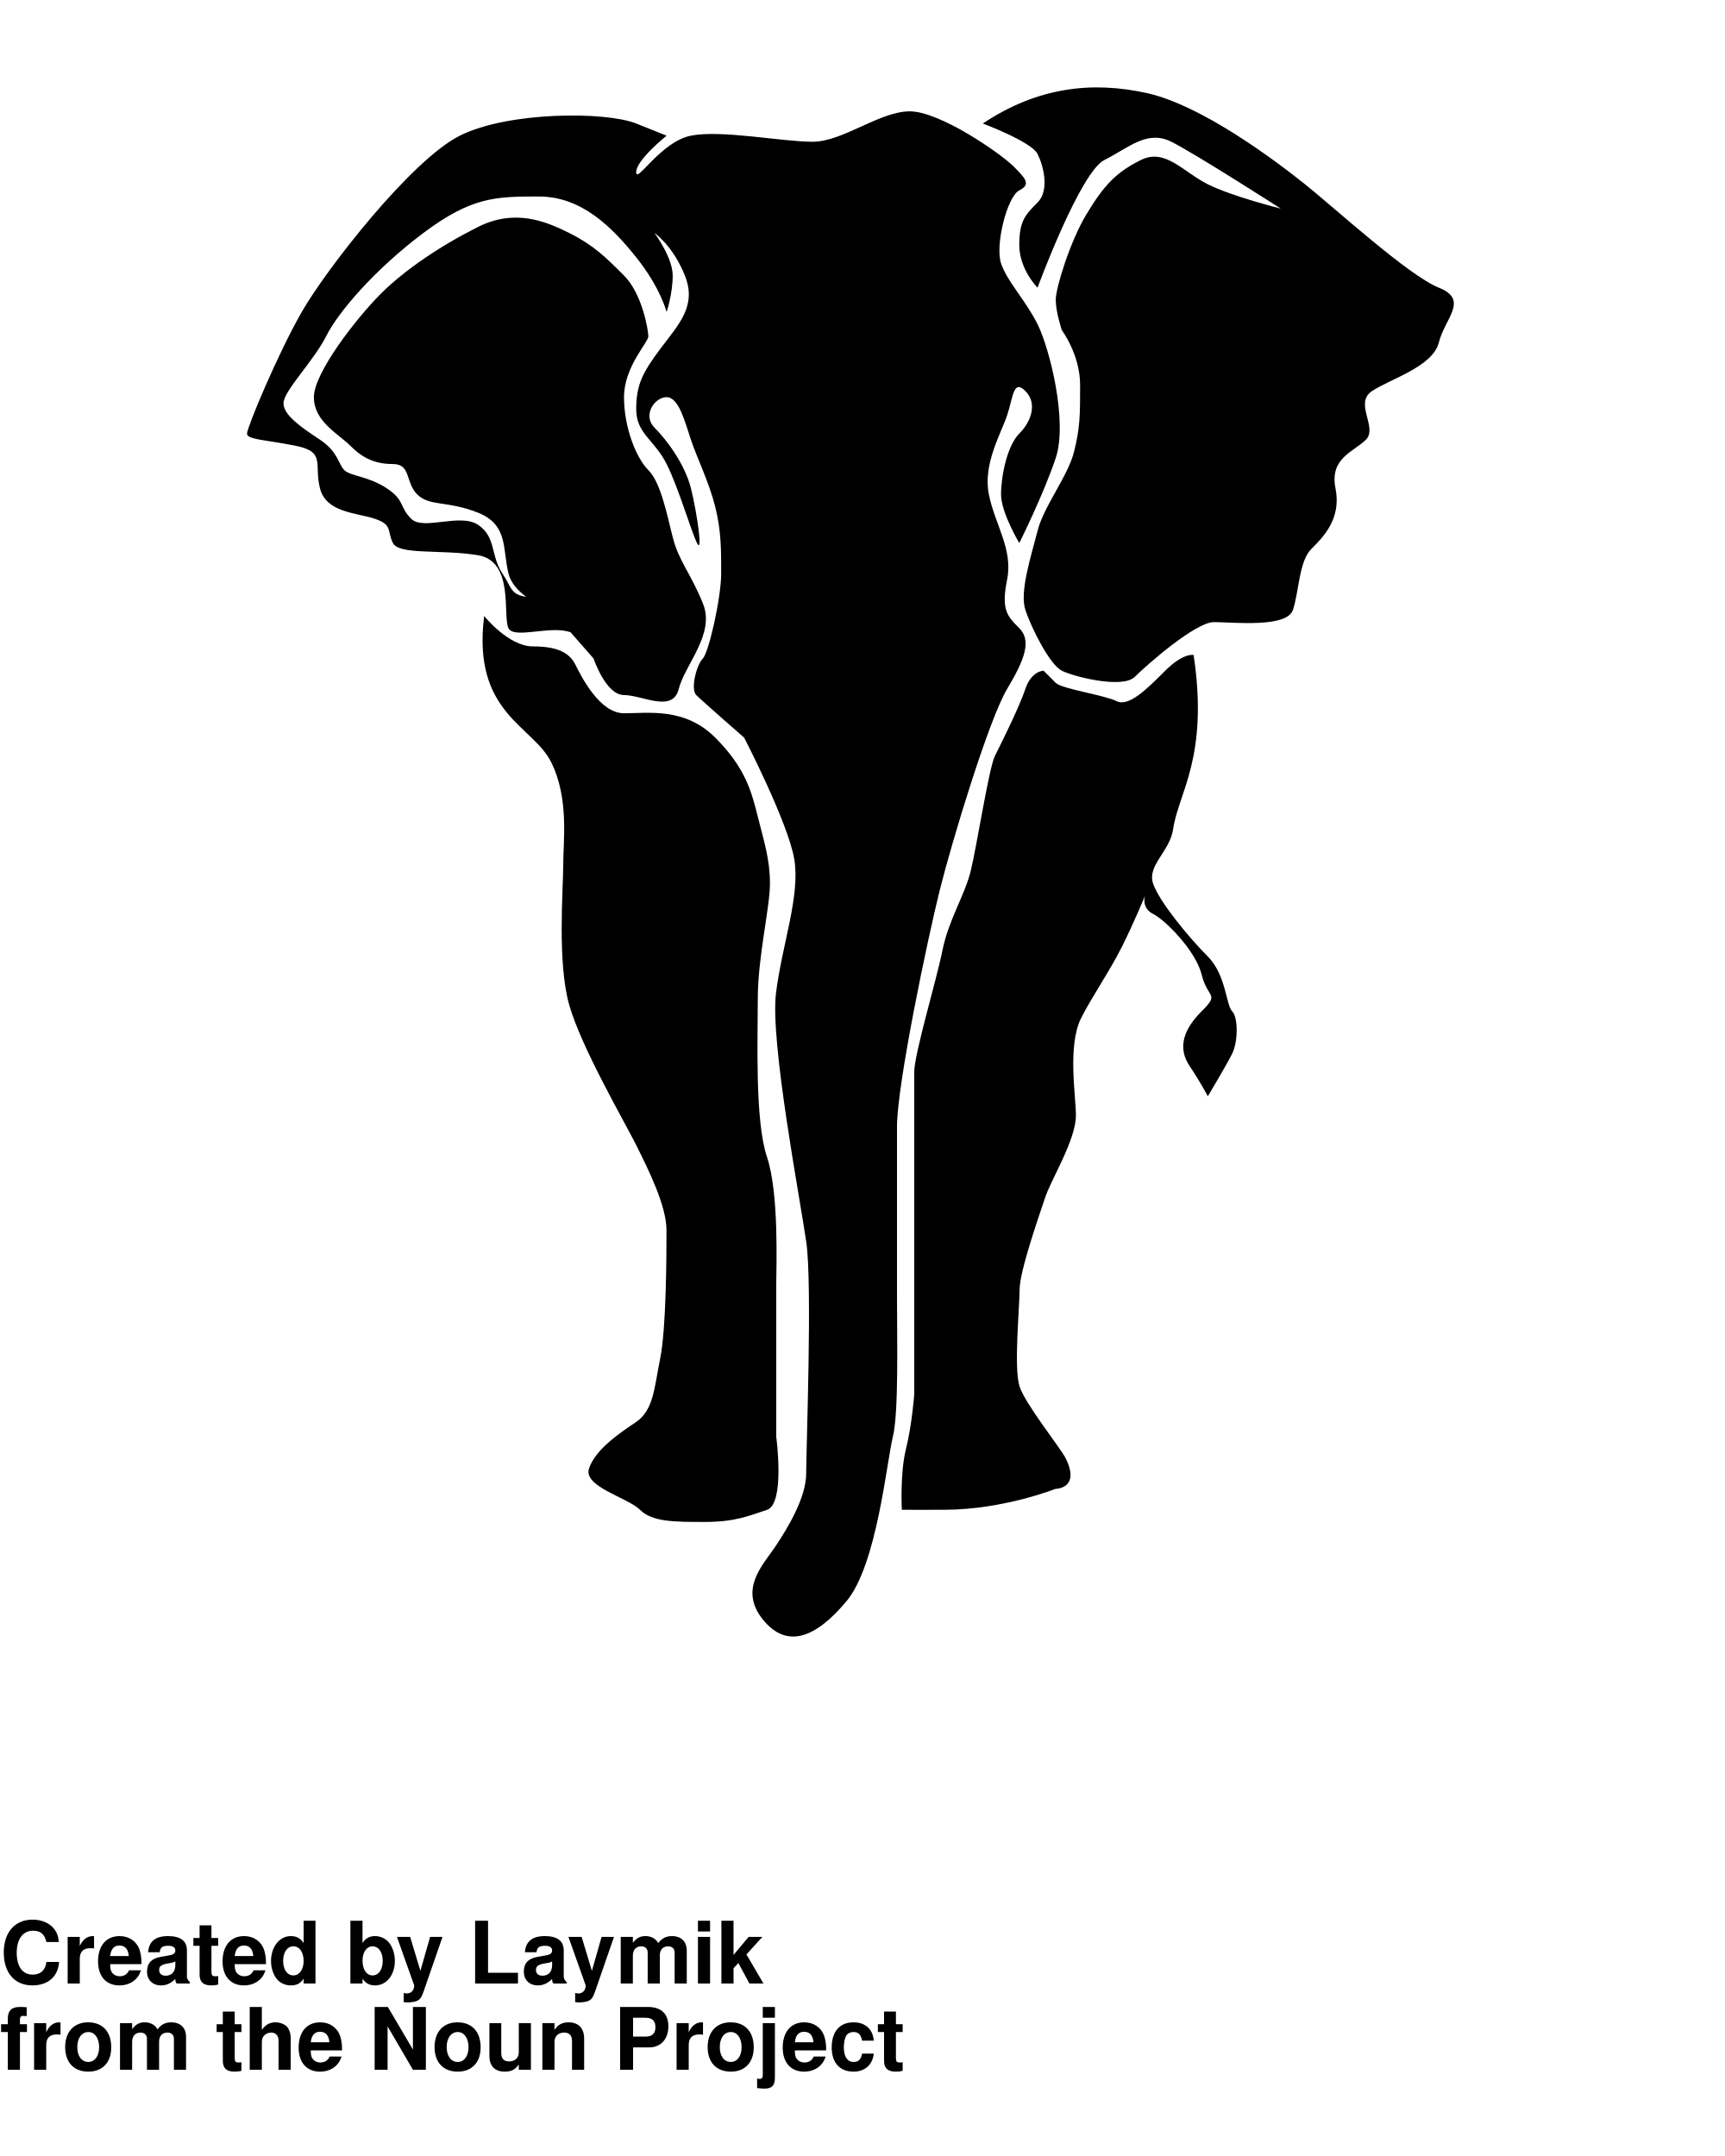
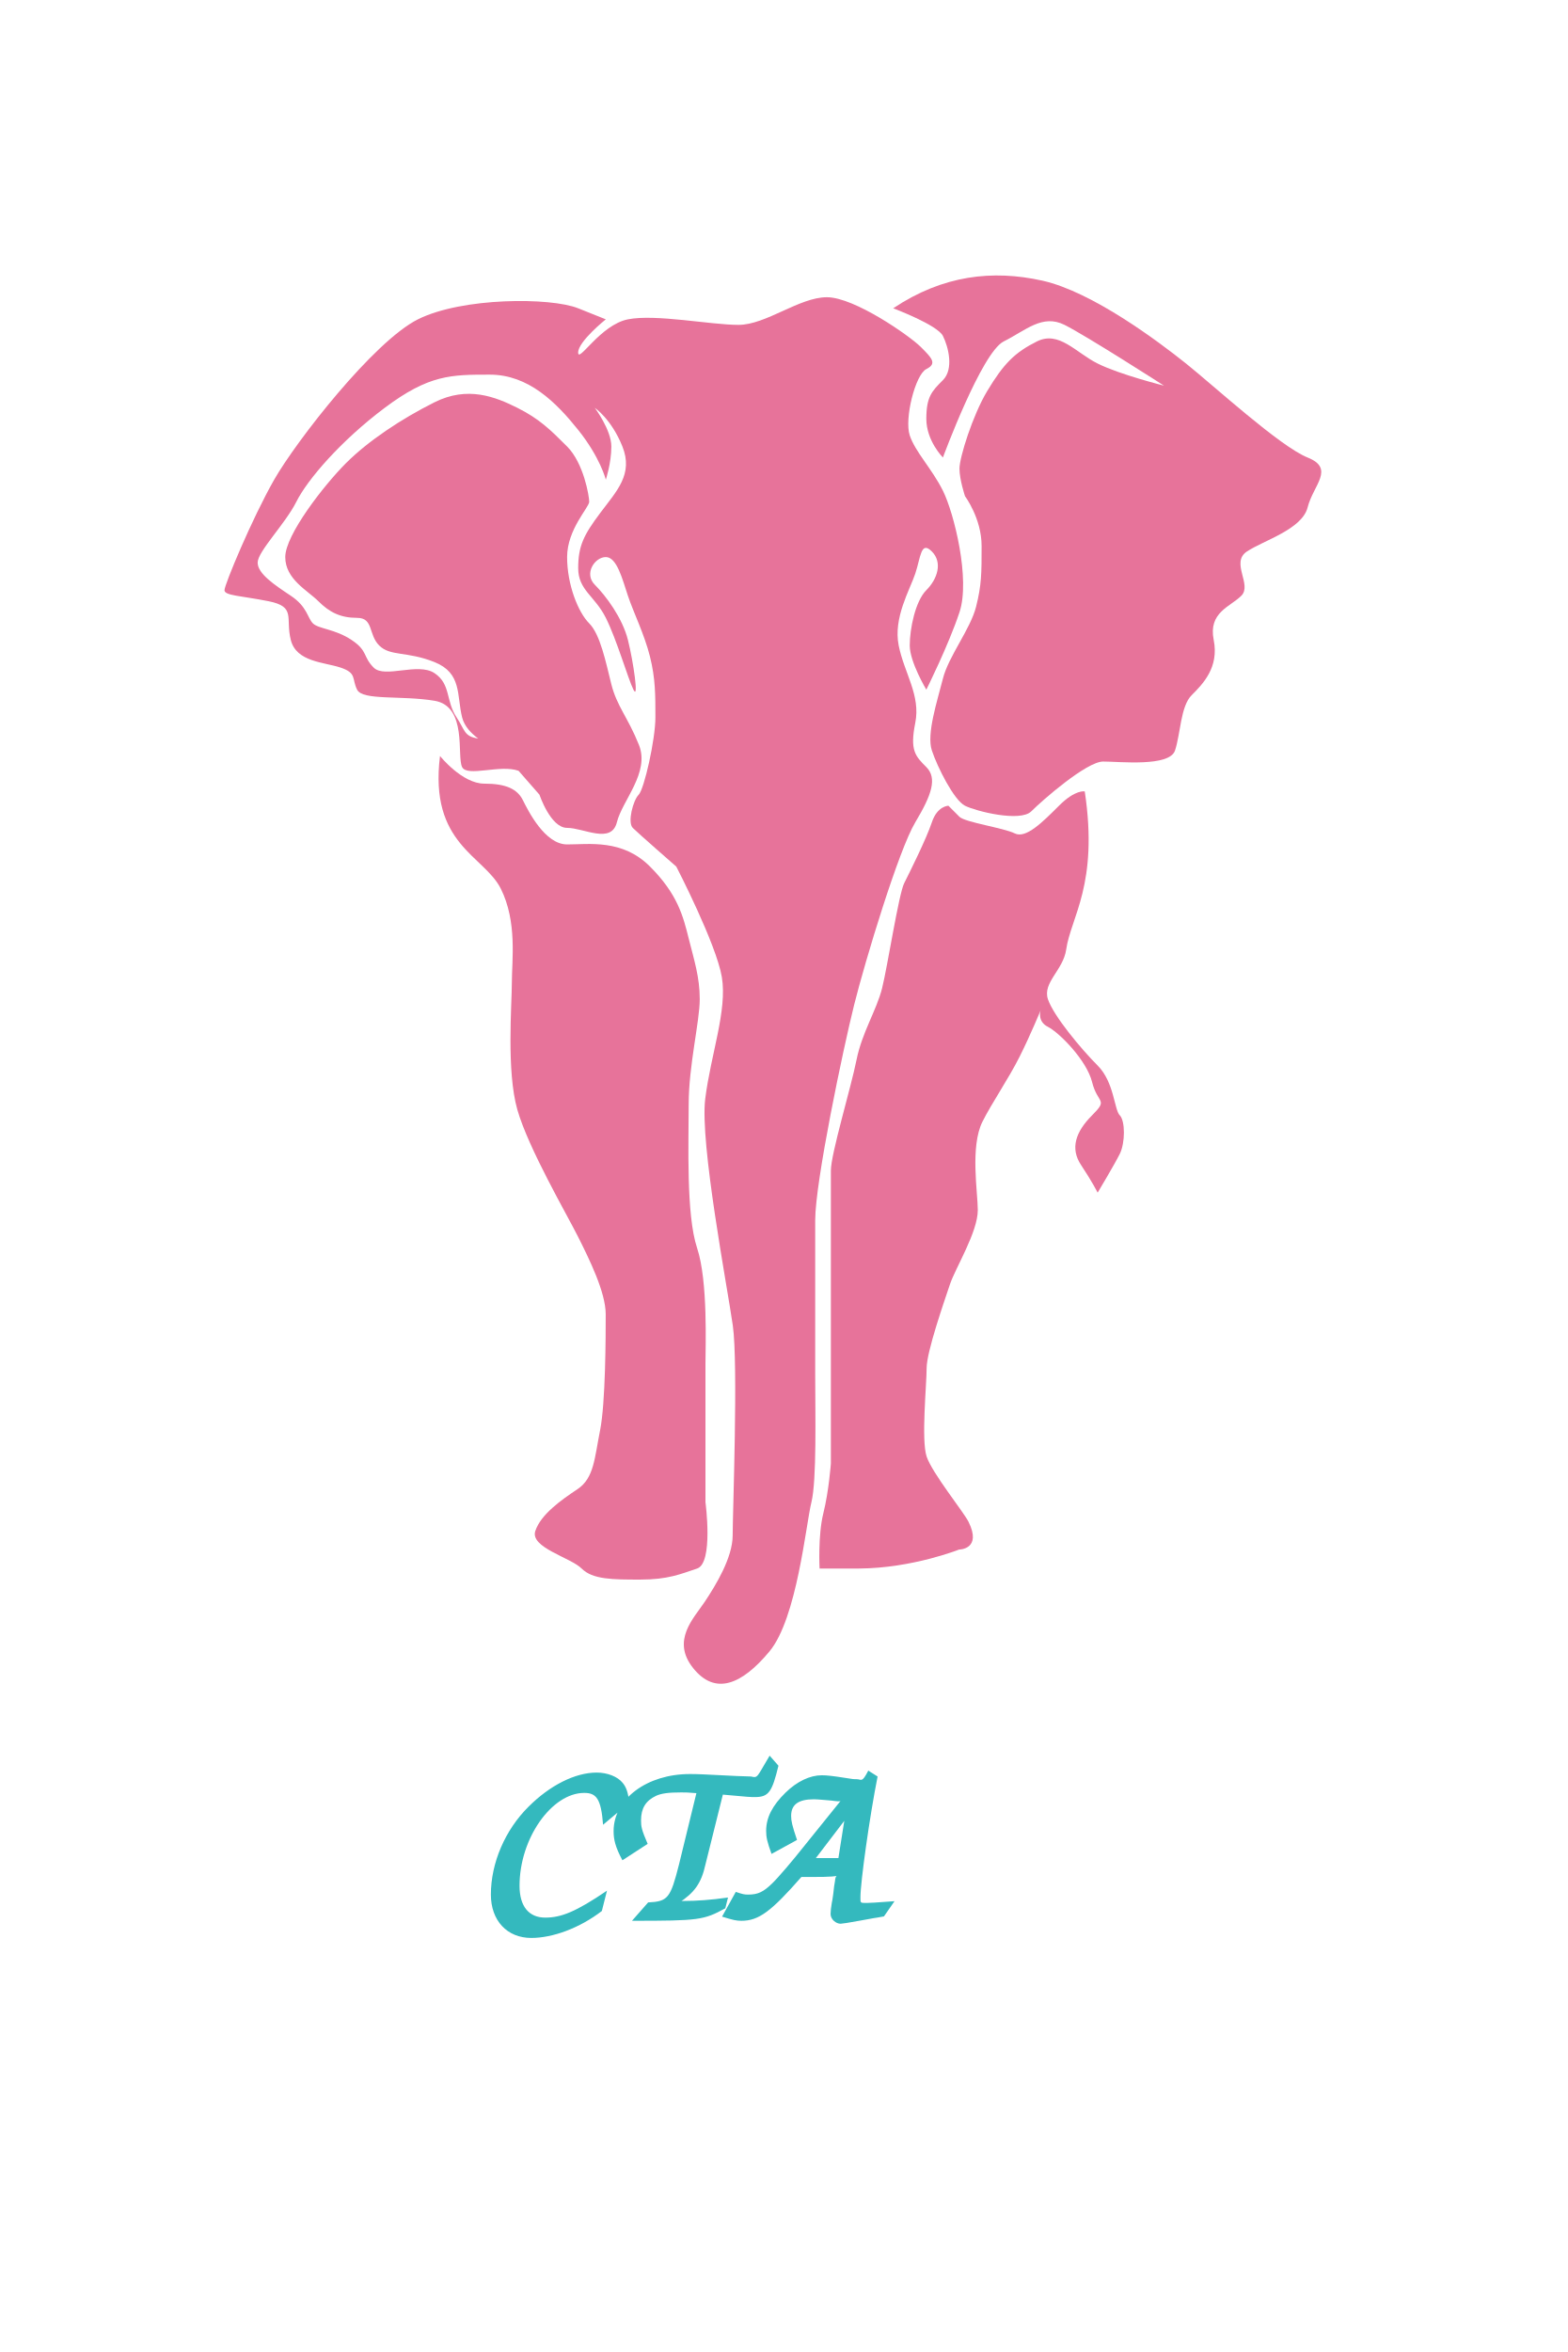
- <svg xmlns="http://www.w3.org/2000/svg" version="1.1" x="0px" y="0px" viewBox="0 0 100 125" enable-background="new 0 0 100 100" xml:space="preserve">
+ <svg xmlns="http://www.w3.org/2000/svg" id="eli" width="100" height="150" version="1.1" x="0px" y="0px" viewBox="0 0 100 125" enable-background="new 0 0 100 100" fill="#e7739a" xml:space="preserve">
  <path d="M56.975,7.161c0,0,2.818,1.058,3.172,1.762c0.353,0.705,0.705,2.115,0,2.82c-0.705,0.705-1.058,1.058-1.058,2.468  c0,1.409,1.058,2.467,1.058,2.467s2.468-6.698,3.878-7.403c1.41-0.705,2.468-1.762,3.878-1.057c1.409,0.705,6.345,3.877,6.345,3.877  s-2.82-0.705-4.23-1.41C68.606,9.98,67.55,8.57,66.14,9.276c-1.41,0.705-2.115,1.41-3.173,3.172  c-0.924,1.542-1.764,4.23-1.764,4.936s0.354,1.763,0.354,1.763s1.058,1.41,1.058,3.172s0,2.468-0.353,3.878  c-0.353,1.41-1.763,3.172-2.115,4.583c-0.354,1.41-1.058,3.525-0.705,4.583c0.352,1.058,1.41,3.173,2.115,3.525  c0.705,0.353,3.525,1.058,4.23,0.353c0.705-0.705,3.524-3.173,4.582-3.173s4.23,0.354,4.583-0.705  c0.353-1.058,0.353-2.82,1.058-3.524c0.705-0.706,1.763-1.763,1.41-3.526c-0.353-1.762,1.059-2.114,1.763-2.82  c0.705-0.705-0.704-2.115,0.353-2.82c1.057-0.705,3.525-1.41,3.877-2.82c0.353-1.41,1.763-2.468,0-3.173s-5.992-4.583-7.755-5.993  c-1.763-1.41-5.993-4.583-9.165-5.288C63.319,4.692,60.146,5.045,56.975,7.161z" />
  <path d="M58.031,28.665c0,1.057,1.058,2.819,1.058,2.819s1.41-2.819,2.114-4.935c0.706-2.115-0.352-6.345-1.057-7.755  c-0.705-1.411-1.762-2.468-2.115-3.526c-0.353-1.057,0.354-3.877,1.058-4.23c0.704-0.352,0.353-0.705-0.353-1.41  c-0.705-0.705-4.23-3.172-5.992-3.172c-1.764,0-3.878,1.763-5.641,1.763c-1.763,0-5.289-0.705-7.05-0.353  c-1.763,0.353-3.173,2.82-3.173,2.115c0-0.705,1.763-2.115,1.763-2.115s0,0-1.763-0.705c-1.762-0.706-7.403-0.706-10.223,0.705  c-2.82,1.411-7.755,7.756-9.166,10.223c-1.409,2.467-3.172,6.698-3.172,7.051c0,0.352,1.058,0.352,2.82,0.705  c1.762,0.353,1.057,1.057,1.41,2.467c0.353,1.411,2.115,1.411,3.173,1.763c1.057,0.352,0.705,0.705,1.057,1.41  c0.353,0.706,2.821,0.354,4.936,0.706s1.41,3.525,1.762,4.23c0.326,0.651,2.444-0.186,3.601,0.237l1.334,1.525  c0,0,0.706,2.115,1.763,2.115s2.82,1.058,3.173-0.353c0.353-1.41,2.114-3.172,1.41-4.935c-0.705-1.763-1.41-2.468-1.763-3.877  c-0.353-1.41-0.705-3.173-1.41-3.878c-0.706-0.705-1.41-2.467-1.41-4.229c0-1.763,1.41-3.173,1.41-3.525s-0.353-2.468-1.41-3.525  c-1.057-1.058-1.763-1.762-3.173-2.467c-1.41-0.705-3.173-1.411-5.288-0.353c-2.115,1.058-4.23,2.467-5.64,3.877  c-1.41,1.411-3.878,4.583-3.878,5.994s1.41,2.115,2.116,2.82c0.706,0.705,1.41,1.057,2.467,1.057c1.058,0,0.705,1.058,1.41,1.763  c0.706,0.705,1.763,0.353,3.526,1.058c1.762,0.705,1.41,2.115,1.762,3.524c0.142,0.566,0.568,1.013,1.027,1.353  c-0.917-0.137-0.833-0.532-1.379-1.352c-0.705-1.058-0.353-2.115-1.41-2.821c-1.058-0.705-3.173,0.353-3.878-0.352  c-0.705-0.705-0.353-1.058-1.41-1.763c-1.057-0.705-2.115-0.705-2.467-1.058c-0.353-0.353-0.353-1.057-1.41-1.762  c-1.058-0.705-2.115-1.409-2.115-2.115s1.762-2.468,2.468-3.878c0.705-1.41,2.82-3.877,5.64-5.993  c2.82-2.115,4.23-2.115,6.698-2.115s4.23,1.763,5.64,3.525c1.411,1.763,1.763,3.173,1.763,3.173s0.353-1.057,0.353-2.115  c0-1.058-1.057-2.467-1.057-2.467s1.057,0.706,1.763,2.467c0.705,1.763-0.353,2.821-1.41,4.231c-1.058,1.41-1.411,2.114-1.411,3.525  c0,1.41,1.058,1.762,1.763,3.172c0.706,1.41,1.411,3.878,1.763,4.583c0.353,0.706,0-1.762-0.353-3.173  c-0.353-1.41-1.411-2.82-2.115-3.524c-0.706-0.705-0.001-1.763,0.704-1.763c0.706,0,1.056,1.41,1.409,2.467  c0.353,1.058,1.055,2.468,1.407,3.878c0.352,1.41,0.347,2.467,0.347,3.877c0,1.41-0.716,4.583-1.068,4.936  c-0.353,0.352-0.728,1.762-0.375,2.115s2.776,2.468,2.776,2.468s2.554,4.936,2.906,7.051c0.353,2.115-0.708,4.935-1.06,7.756  c-0.353,2.818,1.406,11.985,1.758,14.452c0.352,2.468-0.009,11.985-0.009,13.396s-1.075,3.173-1.779,4.23  c-0.705,1.058-2.151,2.469-0.741,4.231c1.41,1.762,3.102,1.057,4.864-1.059c1.763-2.115,2.326-8.108,2.68-9.519  C52.106,81.895,52,77.664,52,75.196s0-7.402,0-9.87s1.782-10.929,2.486-13.748c0.705-2.82,2.84-9.871,3.898-11.634  c1.057-1.762,1.408-2.82,0.704-3.524c-0.704-0.706-1.058-1.058-0.704-2.821c0.352-1.762-0.706-3.173-1.059-4.935  c-0.352-1.764,0.705-3.525,1.059-4.583c0.352-1.058,0.352-2.116,1.057-1.411c0.705,0.706,0.352,1.763-0.353,2.468  C58.385,25.844,58.031,27.606,58.031,28.665z" />
  <path d="M28.067,35.714c0,0,1.41,1.763,2.82,1.763s2.115,0.352,2.468,1.057c0.352,0.705,1.41,2.82,2.82,2.82  c1.41,0,3.525-0.352,5.287,1.41c1.763,1.762,2.115,3.172,2.468,4.583c0.353,1.411,0.705,2.468,0.705,3.877  c0,1.41-0.705,4.231-0.705,6.699c0,2.466-0.171,7.049,0.535,9.165C45.17,69.204,45,73.434,45,74.491s0,8.813,0,8.813  s0.522,3.878-0.534,4.231c-1.058,0.352-1.854,0.704-3.617,0.704c-1.762,0-3.042,0-3.747-0.704c-0.704-0.706-3.308-1.339-2.956-2.396  c0.353-1.057,1.636-1.964,2.694-2.669c1.057-0.705,1.084-1.985,1.438-3.748c0.352-1.763,0.359-5.994,0.359-7.403  s-1.054-3.524-1.759-4.935c-0.706-1.411-3.171-5.642-3.876-8.108c-0.705-2.468-0.352-6.697-0.352-8.107s0.353-3.878-0.705-5.993  C30.887,42.06,27.362,41.355,28.067,35.714z" />
  <path d="M69.195,37.975c0,0-0.589-0.146-1.646,0.912c-1.058,1.058-2.115,2.116-2.82,1.763c-0.705-0.353-3.173-0.705-3.526-1.057  c-0.352-0.354-0.704-0.706-0.704-0.706s-0.706,0-1.058,1.058c-0.353,1.058-1.41,3.173-1.763,3.877  c-0.353,0.705-1.058,5.288-1.41,6.698c-0.353,1.411-1.282,2.821-1.634,4.583C54.282,56.866,53,61.096,53,62.152  c0,1.059,0,4.584,0,4.584v7.402v6.698c0,0-0.128,1.763-0.48,3.172c-0.353,1.41-0.24,3.526-0.24,3.526s1.735,0.005,2.523,0  c3.396-0.022,6.373-1.21,6.373-1.21s1.488,0,0.6-1.779c-0.316-0.63-2.315-3.096-2.668-4.152c-0.352-1.059,0-4.579,0-5.637  c0-1.057,1.133-4.281,1.485-5.34c0.353-1.057,1.779-3.335,1.779-4.745c0-1.108-0.499-4.042,0.298-5.637  c0.593-1.186,1.669-2.743,2.373-4.152c0.706-1.41,1.337-2.952,1.337-2.952s-0.24,0.704,0.465,1.057  c0.705,0.354,2.467,2.115,2.819,3.526c0.353,1.41,1.058,1.057,0,2.115c-1.058,1.057-1.41,2.113-0.705,3.171s1.058,1.763,1.058,1.763  s1.058-1.763,1.41-2.467c0.353-0.706,0.353-2.115,0-2.467c-0.353-0.354-0.353-2.115-1.41-3.173  c-1.058-1.059-2.819-3.174-3.172-4.231c-0.353-1.057,0.979-1.856,1.165-3.165C68.306,45.984,70.086,43.908,69.195,37.975z" />
-   <text x="0" y="115" fill="#000000" font-size="5px" font-weight="bold" font-family="'Helvetica Neue', Helvetica, Arial-Unicode, Arial, Sans-serif">Created by Laymik</text>
-   <text x="0" y="120" fill="#000000" font-size="5px" font-weight="bold" font-family="'Helvetica Neue', Helvetica, Arial-Unicode, Arial, Sans-serif">from the Noun Project</text>
+   <text x="30" y="110" fill="#34b9be" font-size="15px" font-weight="bolder" font-family="cursive">CTA</text>
</svg>
